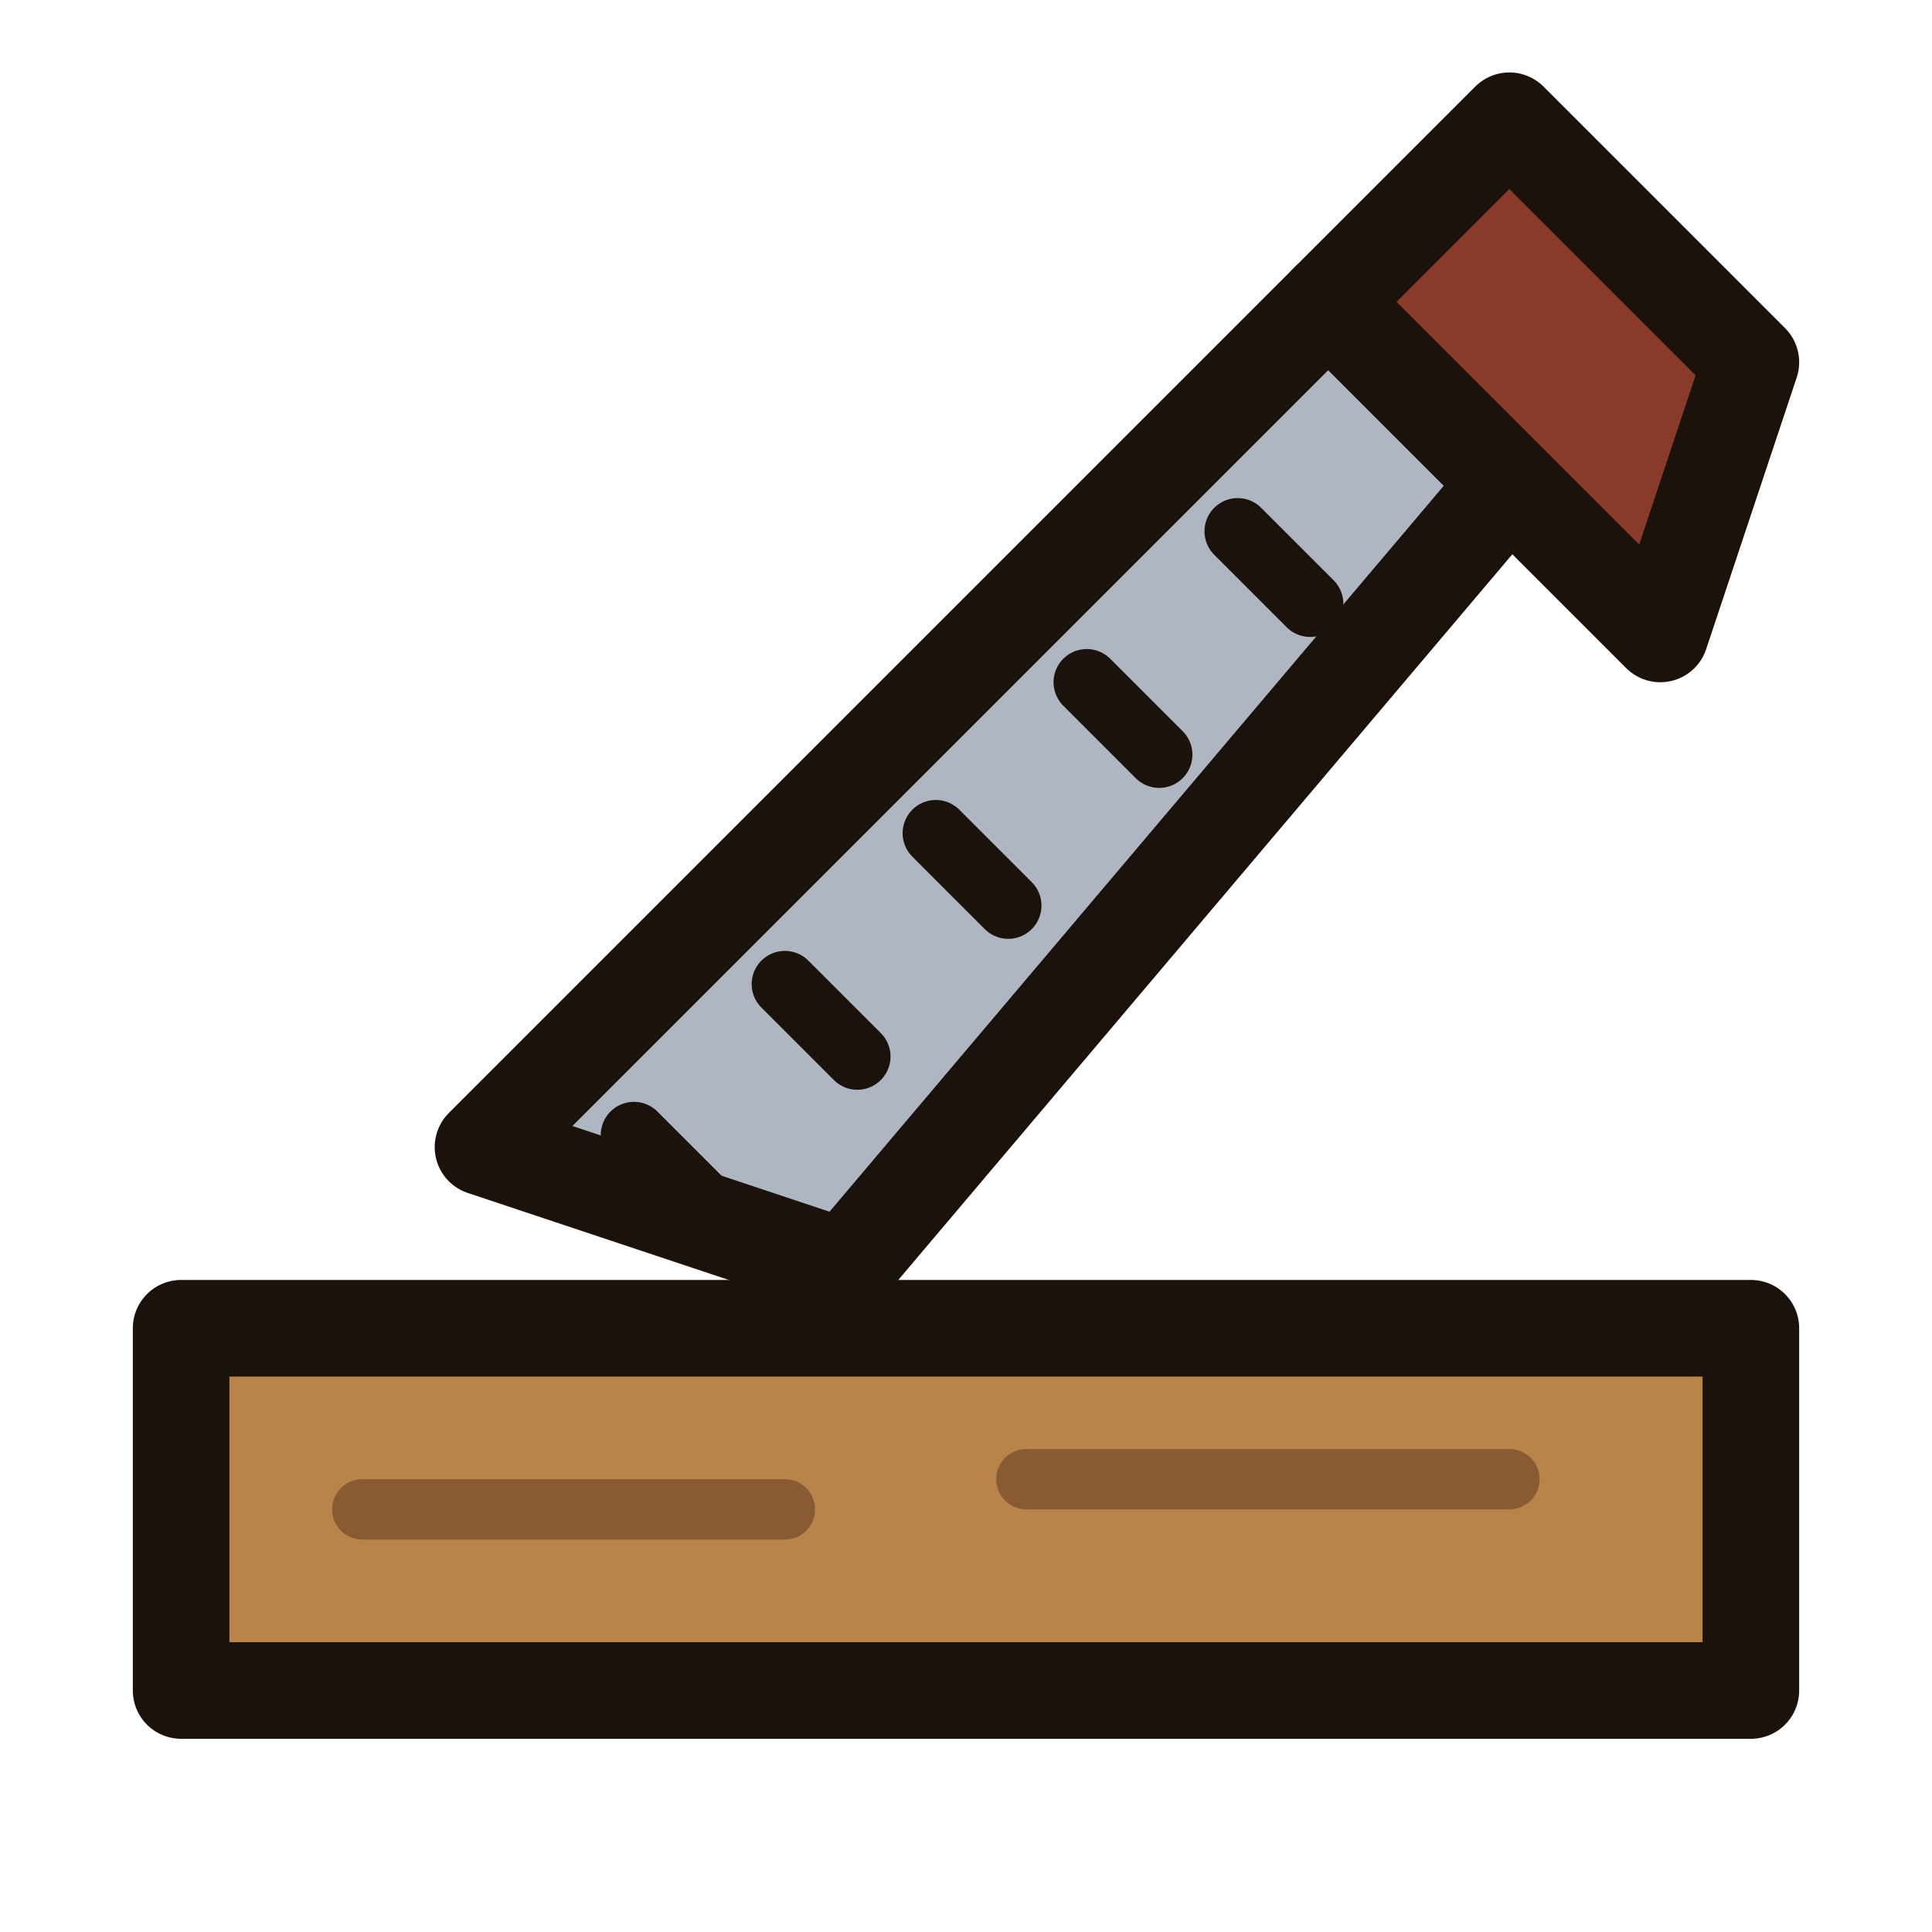
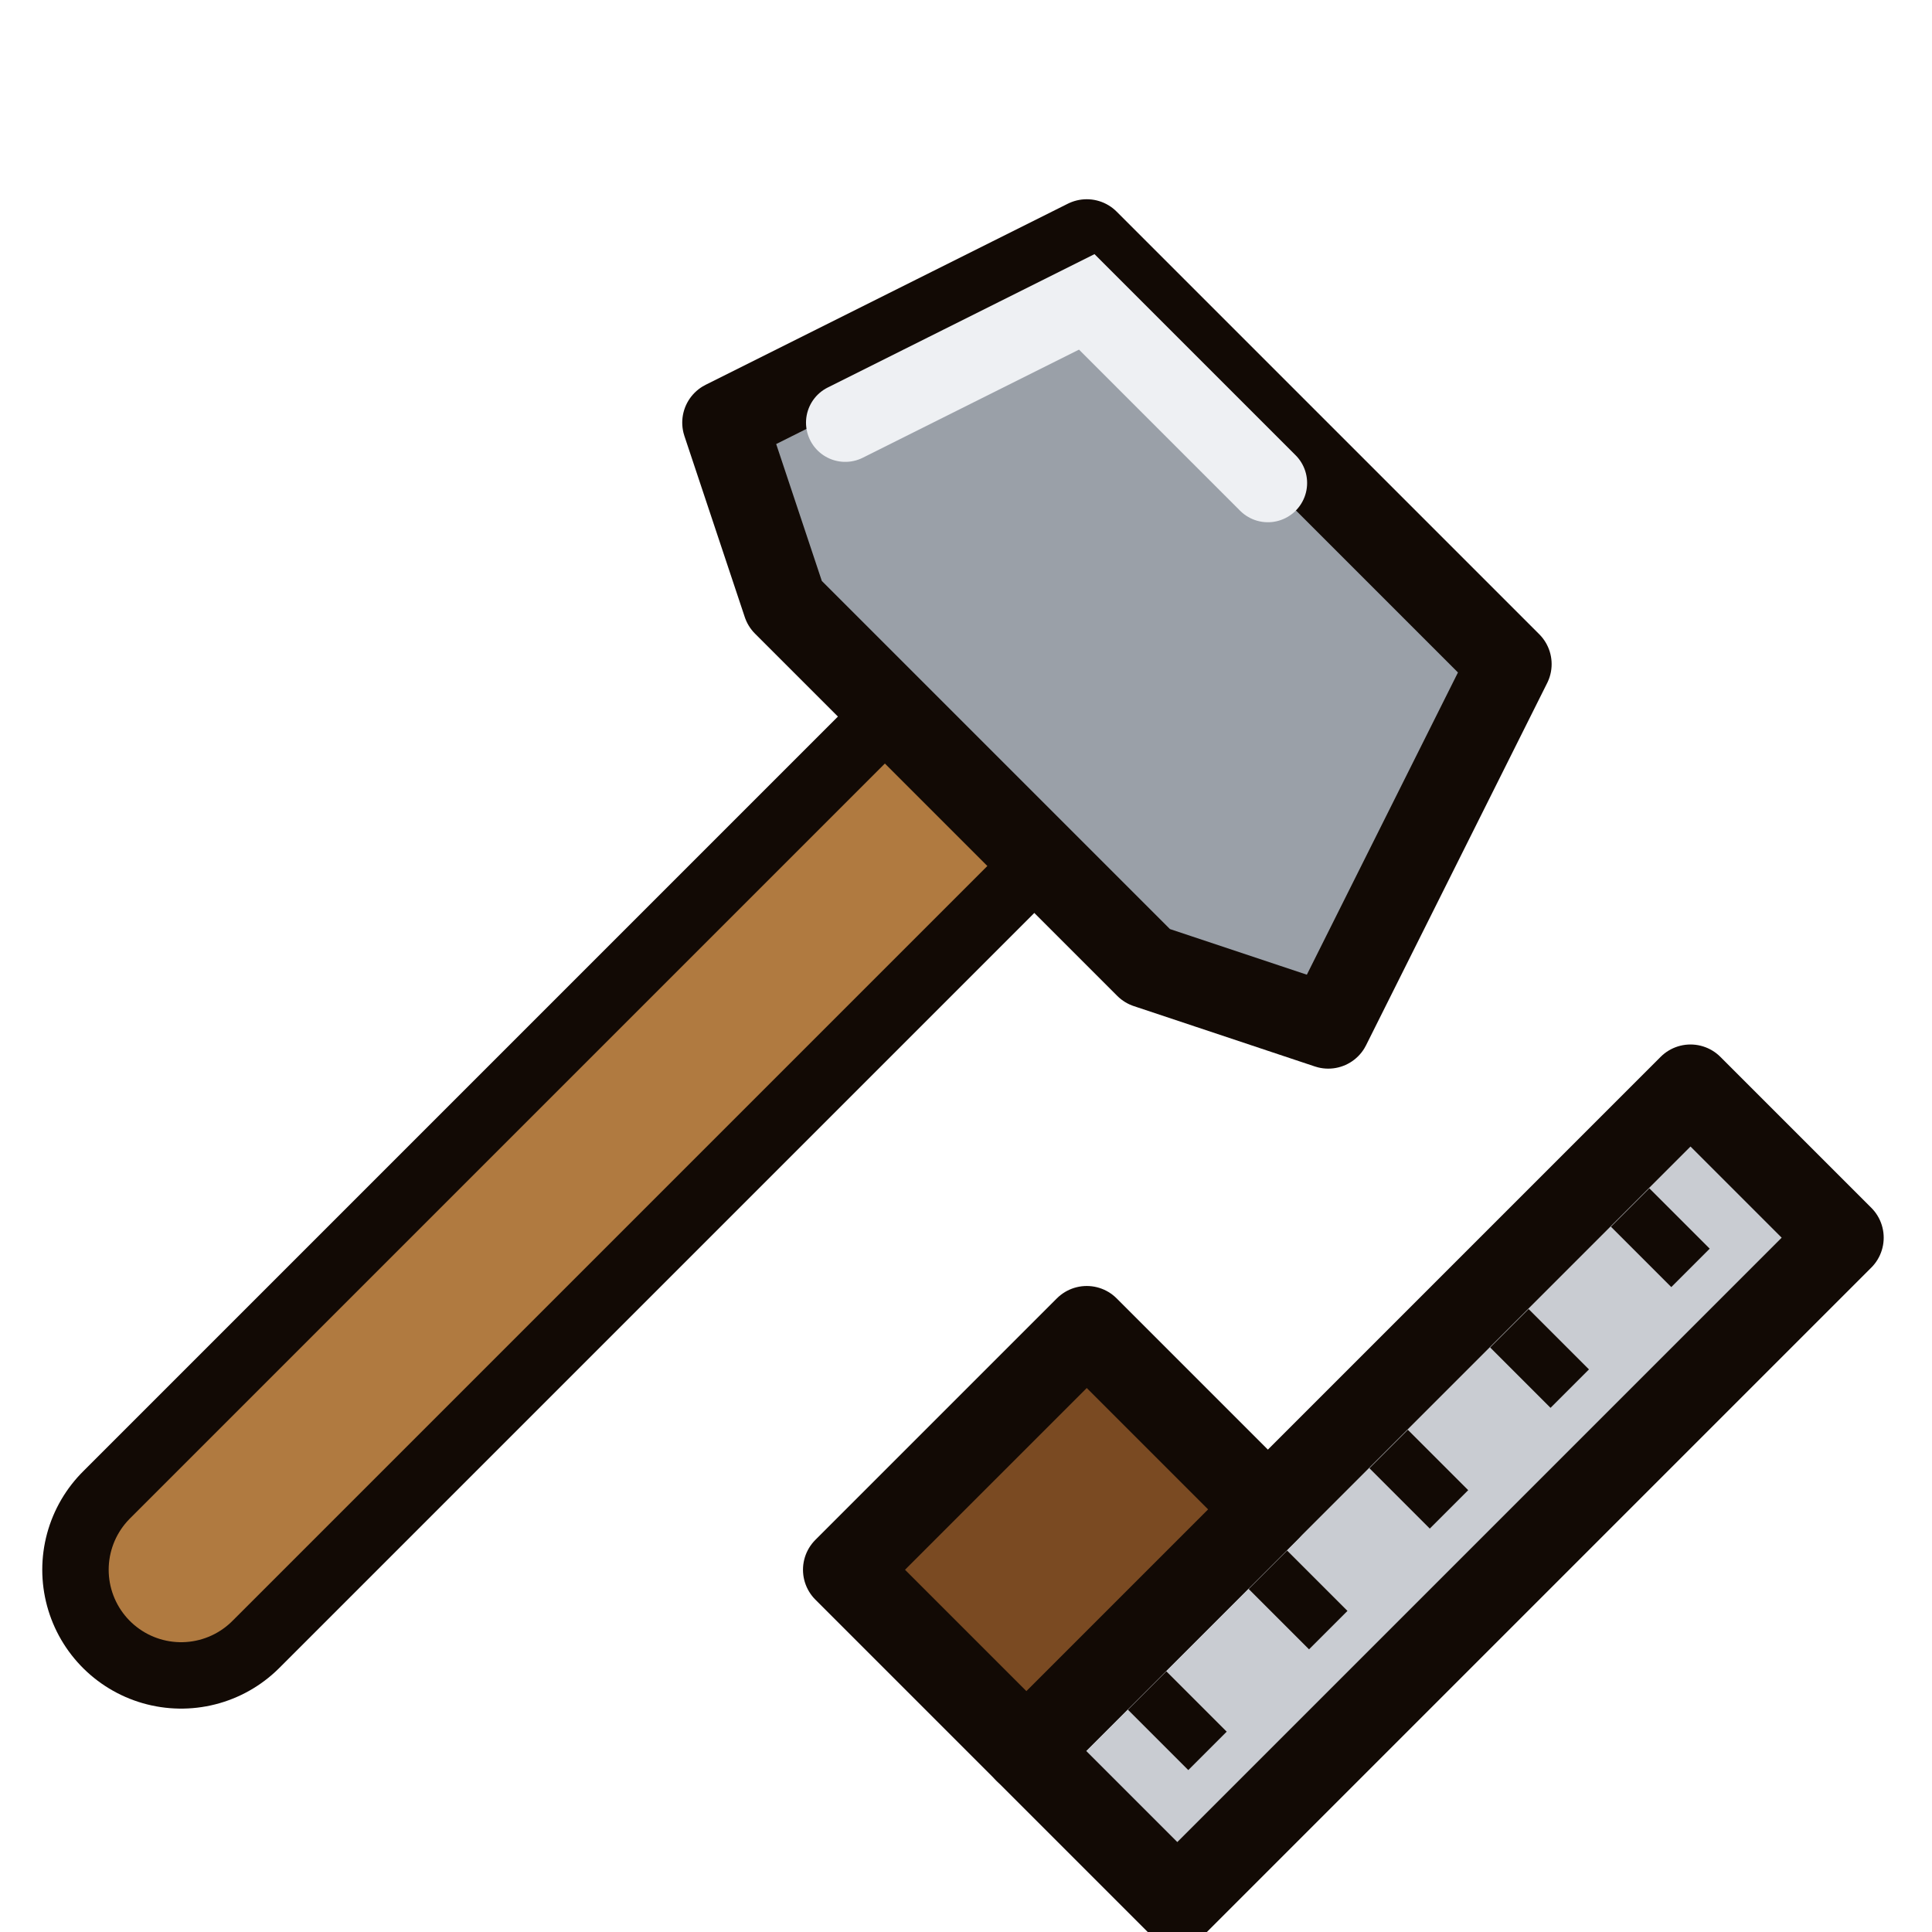
<svg xmlns="http://www.w3.org/2000/svg" viewBox="0 0 32 32" width="32" height="32">
-   <path d="M3 22h26v6H3z" fill="#b8844a" stroke="#1c120c" stroke-width="1.6" stroke-linejoin="round" stroke-linecap="round" />
-   <path d="M6 25h7M17 24.5h8" stroke="#8a5a32" stroke-width="1" stroke-linecap="round" />
-   <path d="M8 19L22 5l3 3-11 13z" fill="#aeb7c1" stroke="#1c120c" stroke-width="1.6" stroke-linejoin="round" stroke-linecap="round" />
-   <path d="M10.5 18.8l1.2 1.2M13 16.3l1.2 1.2M15.5 13.8l1.2 1.2M18 11.3l1.2 1.2M20.5 8.8l1.2 1.2" stroke="#1c120c" stroke-width="1.1" stroke-linecap="round" />
-   <path d="M22 5l3-3 4 4-1.5 4.5-2.5-2.5z" fill="#8a3a28" stroke="#1c120c" stroke-width="1.6" stroke-linejoin="round" stroke-linecap="round" />
+   <path d="M3 26L16 13" stroke="#120a05" stroke-width="4.6" stroke-linecap="round" fill="none" />
+   <path d="M3 26L16 13" stroke="#b07a40" stroke-width="2.4" stroke-linecap="round" fill="none" />
+   <path d="M12 7l6-3 7 7-3 6-3-1-6-6z" fill="#9aa0a8" stroke="#120a05" stroke-width="1.4" stroke-linejoin="round" stroke-linecap="round" />
+   <path d="M14 7l4-2 3 3" stroke="#eef0f3" stroke-width="1.3" stroke-linecap="round" fill="none" />
+   <path d="M17 29l11-11 2.5 2.5-11 11z" fill="#c9ccd2" stroke="#120a05" stroke-width="1.4" stroke-linejoin="round" stroke-linecap="round" />
+   <path d="M19 28l1 1M21 26l1 1M23 24l1 1M25 22l1 1M27 20l1 1" stroke="#120a05" stroke-width=".9" />
+   <path d="M14 26l4-4 3 3-4 4z" fill="#7a4a22" stroke="#120a05" stroke-width="1.4" stroke-linejoin="round" stroke-linecap="round" />
</svg>
